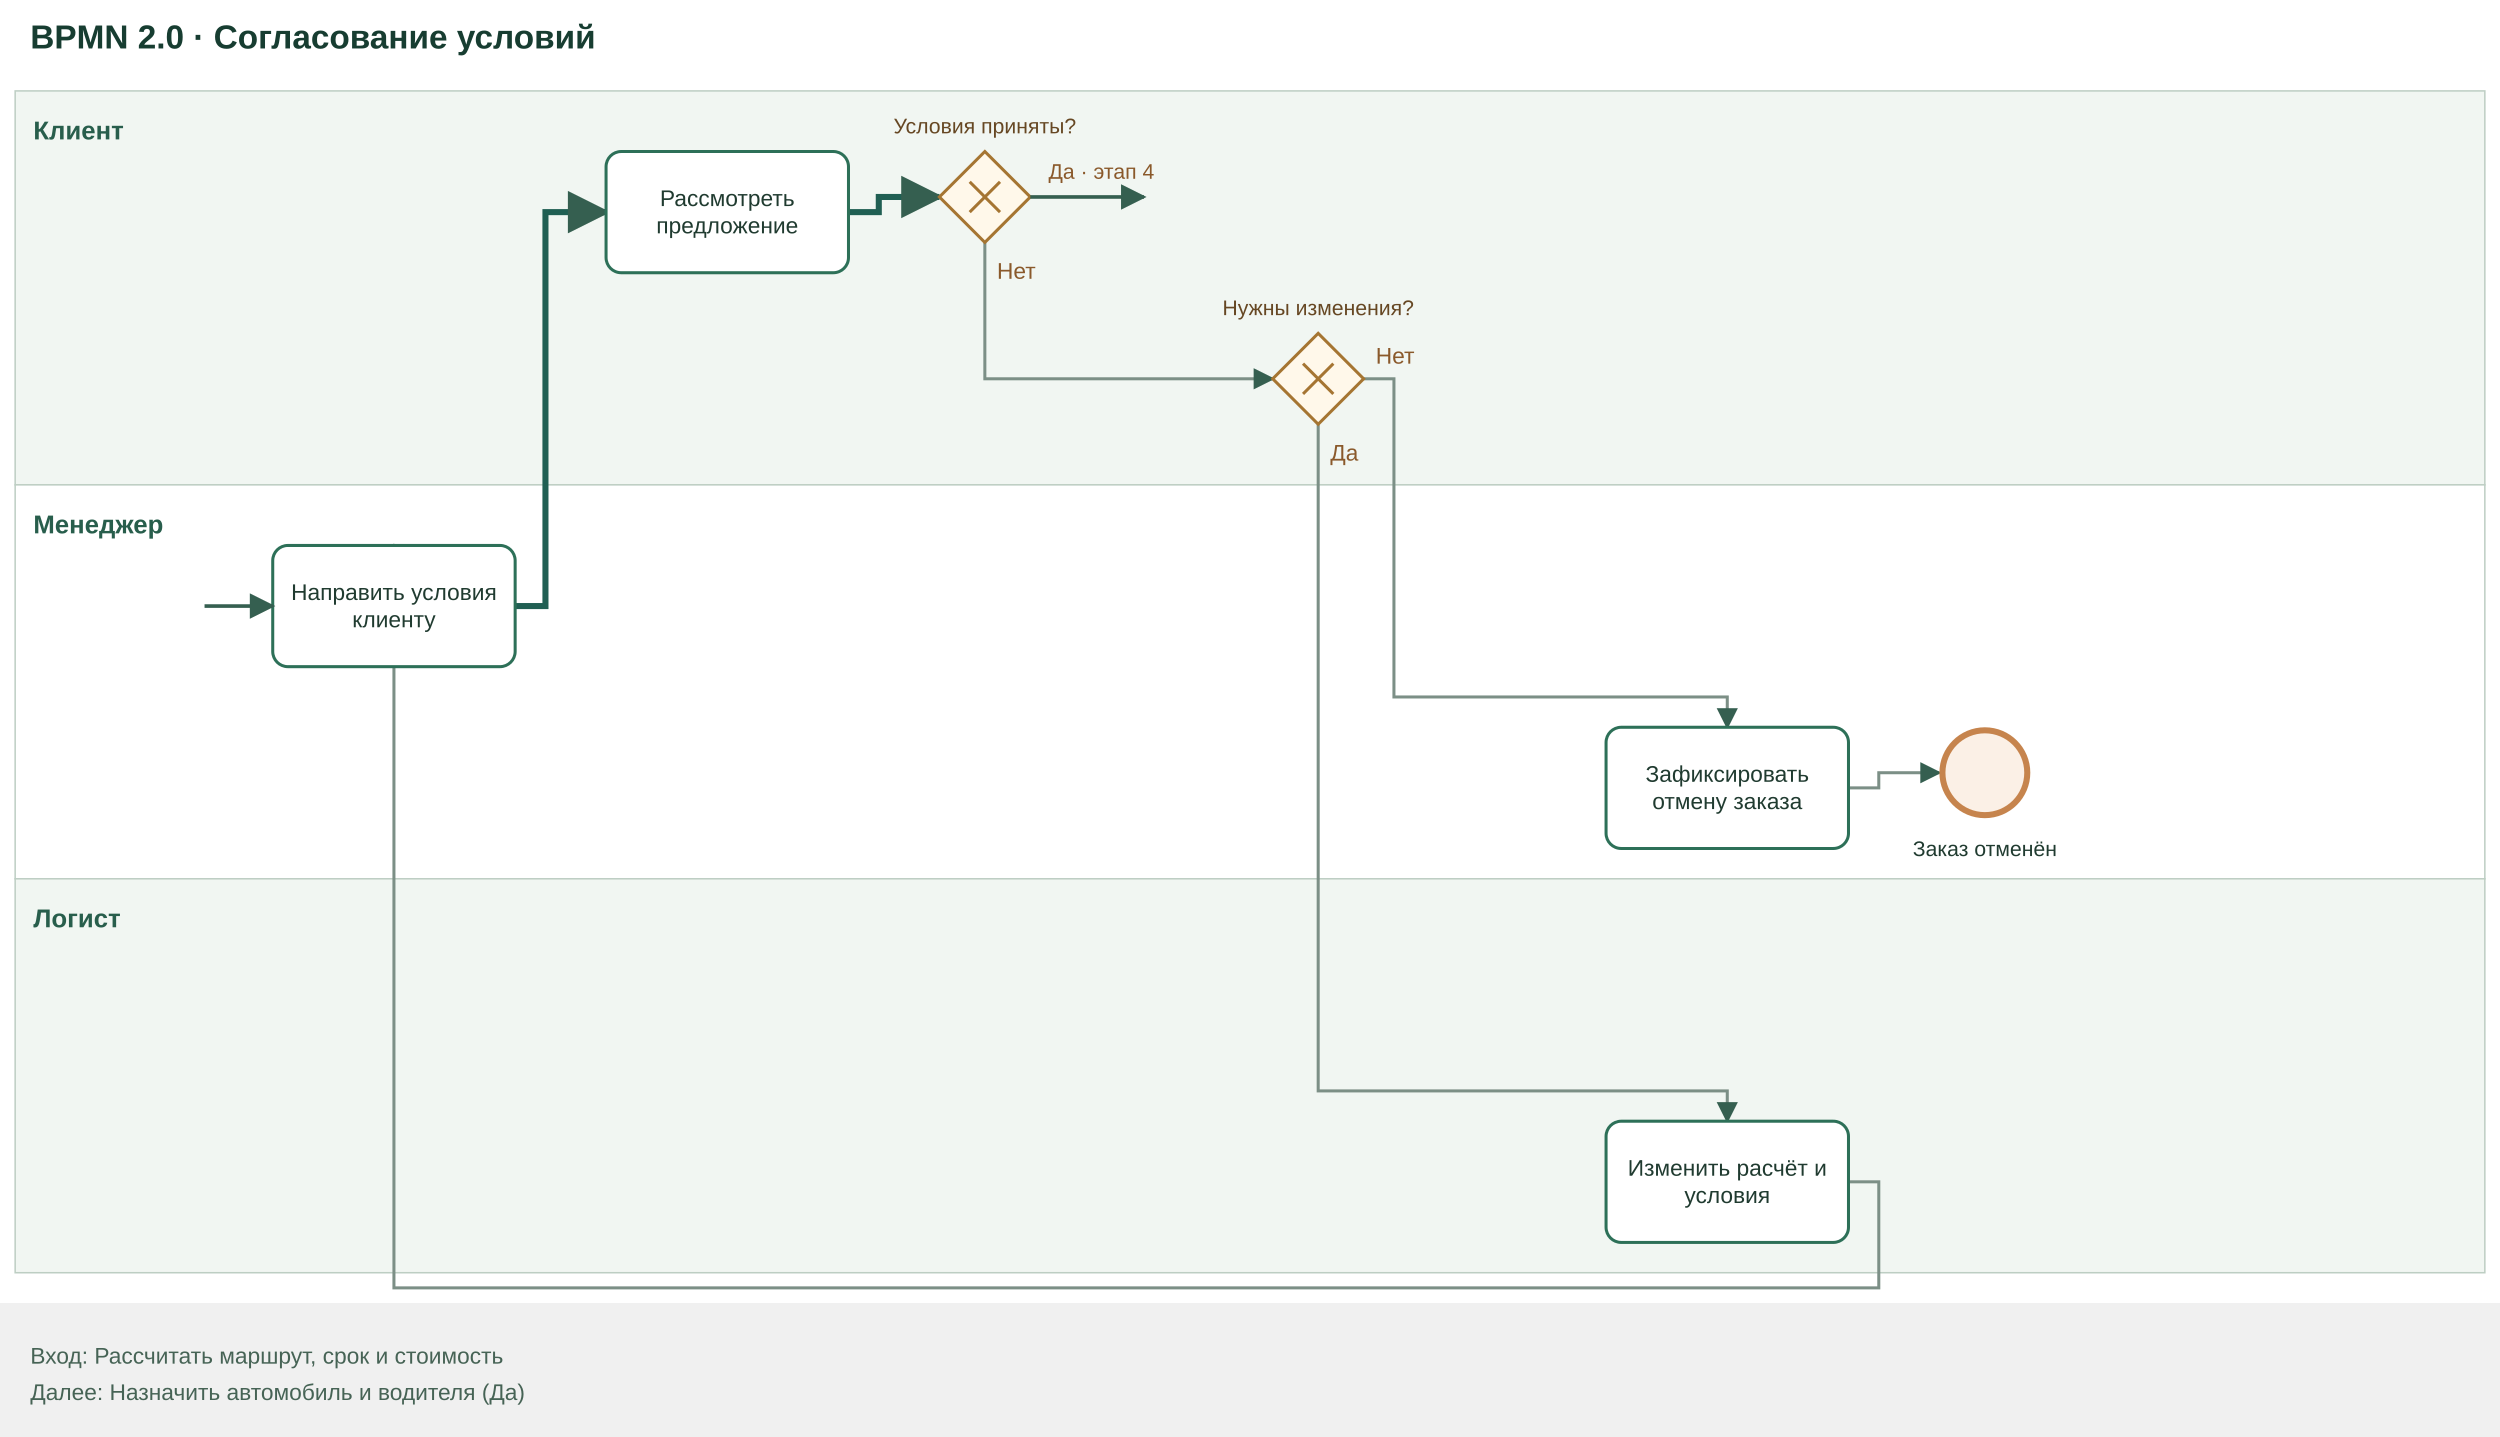
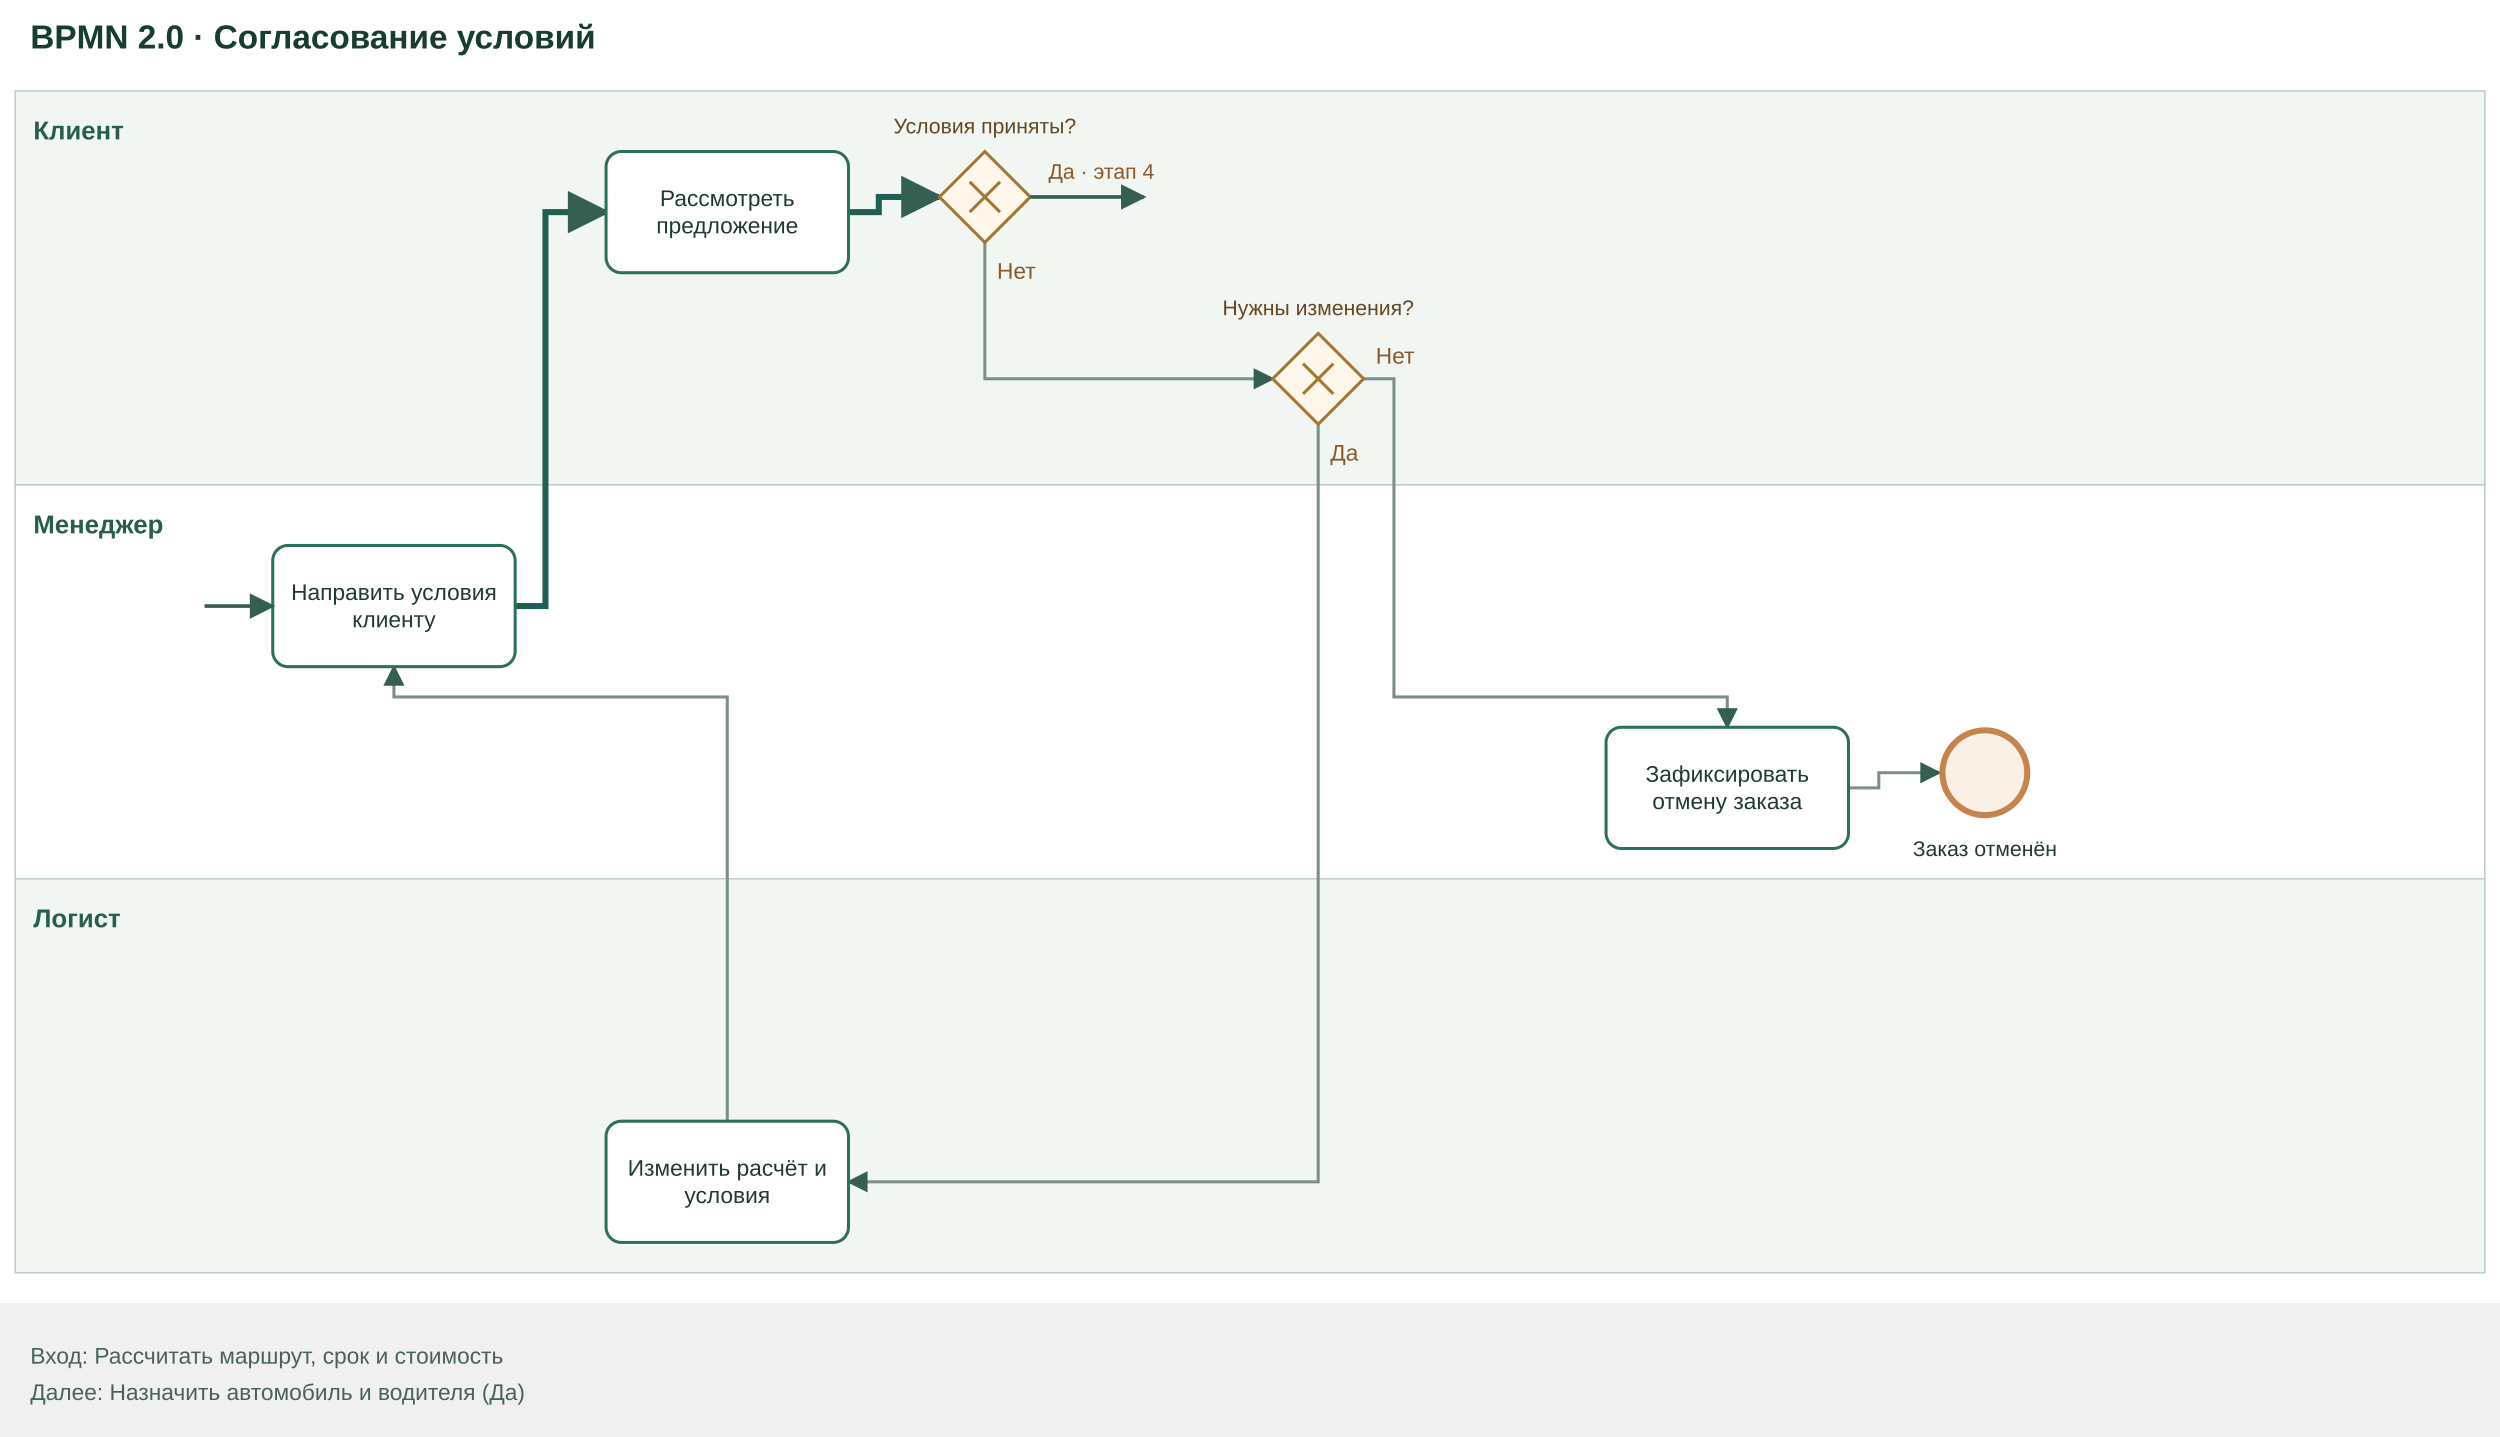
<svg xmlns="http://www.w3.org/2000/svg" width="1650" height="948" viewBox="0 0 1650 948" role="img" aria-label="Согласование условий">
  <defs>
    <marker id="arrow" viewBox="0 0 10 10" refX="9" refY="5" markerWidth="7" markerHeight="7" orient="auto">
      <path d="M0 0L10 5L0 10Z" fill="#355f50" />
    </marker>
  </defs>
  <rect width="1650" height="860" fill="white" />
  <text x="20" y="32" font-family="Arial" font-size="22" font-weight="bold" fill="#173d31">BPMN 2.0 · Согласование условий</text>
  <rect x="10" y="60" width="1630" height="260" fill="#f1f6f2" stroke="#bdcec3" />
  <text x="22" y="92" font-family="Arial" font-size="17" font-weight="bold" fill="#285e4c">Клиент</text>
  <rect x="10" y="320" width="1630" height="260" fill="white" stroke="#bdcec3" />
  <text x="22" y="352" font-family="Arial" font-size="17" font-weight="bold" fill="#285e4c">Менеджер</text>
  <rect x="10" y="580" width="1630" height="260" fill="#f1f6f2" stroke="#bdcec3" />
  <text x="22" y="612" font-family="Arial" font-size="17" font-weight="bold" fill="#285e4c">Логист</text>
  <polyline points="340,400 360,400 360,140 400,140" fill="none" stroke="#205f53" stroke-width="4" marker-end="url(#arrow)" />
  <polyline points="560,140 580,140 580,130 620,130" fill="none" stroke="#205f53" stroke-width="4" marker-end="url(#arrow)" />
  <polyline points="1220,520 1240,520 1240,510 1280,510" fill="none" stroke="#7c8f86" stroke-width="2" marker-end="url(#arrow)" />
  <polyline points="650,160 650,250 840,250" fill="none" stroke="#7c8f86" stroke-width="2" marker-end="url(#arrow)" />
  <text x="658" y="184" font-family="Arial" font-size="15" fill="#8a592b">Нет</text>
-   <polyline points="870,280 870,720 1140,720 1140,740" fill="none" stroke="#7c8f86" stroke-width="2" marker-end="url(#arrow)" />
+   <polyline points="870,280 870,780 560,780" fill="none" stroke="#7c8f86" stroke-width="2" marker-end="url(#arrow)" />
  <text x="878" y="304" font-family="Arial" font-size="15" fill="#8a592b">Да</text>
  <polyline points="900,250 920,250 920,460 1140,460 1140,480" fill="none" stroke="#7c8f86" stroke-width="2" marker-end="url(#arrow)" />
  <text x="908" y="240" font-family="Arial" font-size="15" fill="#8a592b">Нет</text>
-   <polyline points="1220,780 1240,780 1240,850 260,850 260,360" fill="none" stroke="#7c8f86" stroke-width="2" marker-end="url(#arrow)" />
+   <polyline points="480,740 480,460 260,460 260,440" fill="none" stroke="#7c8f86" stroke-width="2" marker-end="url(#arrow)" />
  <rect x="180" y="360" width="160" height="80" rx="10" fill="white" stroke="#2d7058" stroke-width="2" />
  <text x="260.0" y="396.0" text-anchor="middle" font-family="Arial" font-size="15" fill="#203b30">Направить условия</text>
  <text x="260.0" y="414.0" text-anchor="middle" font-family="Arial" font-size="15" fill="#203b30">клиенту</text>
  <rect x="400" y="100" width="160" height="80" rx="10" fill="white" stroke="#2d7058" stroke-width="2" />
  <text x="480.0" y="136.0" text-anchor="middle" font-family="Arial" font-size="15" fill="#203b30">Рассмотреть</text>
  <text x="480.0" y="154.0" text-anchor="middle" font-family="Arial" font-size="15" fill="#203b30">предложение</text>
  <path d="M650 100l30 30-30 30-30-30Z" fill="#fff8ea" stroke="#a57532" stroke-width="2" />
  <path d="M640 120l20 20m0-20-20 20" stroke="#a57532" stroke-width="2" />
  <text x="650" y="88" text-anchor="middle" font-family="Arial" font-size="14" fill="#664723">Условия приняты?</text>
  <path d="M870 220l30 30-30 30-30-30Z" fill="#fff8ea" stroke="#a57532" stroke-width="2" />
  <path d="M860 240l20 20m0-20-20 20" stroke="#a57532" stroke-width="2" />
  <text x="870" y="208" text-anchor="middle" font-family="Arial" font-size="14" fill="#664723">Нужны изменения?</text>
-   <rect x="1060" y="740" width="160" height="80" rx="10" fill="white" stroke="#2d7058" stroke-width="2" />
-   <text x="1140.0" y="776.0" text-anchor="middle" font-family="Arial" font-size="15" fill="#203b30">Изменить расчёт и</text>
-   <text x="1140.0" y="794.0" text-anchor="middle" font-family="Arial" font-size="15" fill="#203b30">условия</text>
+   <rect x="400" y="740" width="160" height="80" rx="10" fill="white" stroke="#2d7058" stroke-width="2" />
+   <text x="480.0" y="776.0" text-anchor="middle" font-family="Arial" font-size="15" fill="#203b30">Изменить расчёт и</text>
+   <text x="480.0" y="794.0" text-anchor="middle" font-family="Arial" font-size="15" fill="#203b30">условия</text>
  <rect x="1060" y="480" width="160" height="80" rx="10" fill="white" stroke="#2d7058" stroke-width="2" />
  <text x="1140.0" y="516.0" text-anchor="middle" font-family="Arial" font-size="15" fill="#203b30">Зафиксировать</text>
  <text x="1140.0" y="534.0" text-anchor="middle" font-family="Arial" font-size="15" fill="#203b30">отмену заказа</text>
  <circle cx="1310" cy="510" r="28" fill="#fbf0e6" stroke="#c6844d" stroke-width="4" />
  <text x="1310" y="565" text-anchor="middle" font-family="Arial" font-size="14" fill="#203b30">Заказ отменён</text>
  <path d="M680 130l75 0" fill="none" stroke="#355f50" stroke-width="2.4" marker-end="url(#arrow)" />
  <text x="692" y="118" font-family="Arial" font-size="14" fill="#8a592b">Да · этап 4</text>
  <path d="M135 400h45" fill="none" stroke="#355f50" stroke-width="2.4" marker-end="url(#arrow)" />
  <text x="20" y="900" font-family="Arial" font-size="15" fill="#466355">Вход: Рассчитать маршрут, срок и стоимость</text>
  <text x="20" y="924" font-family="Arial" font-size="15" fill="#466355">Далее: Назначить автомобиль и водителя (Да)</text>
</svg>
